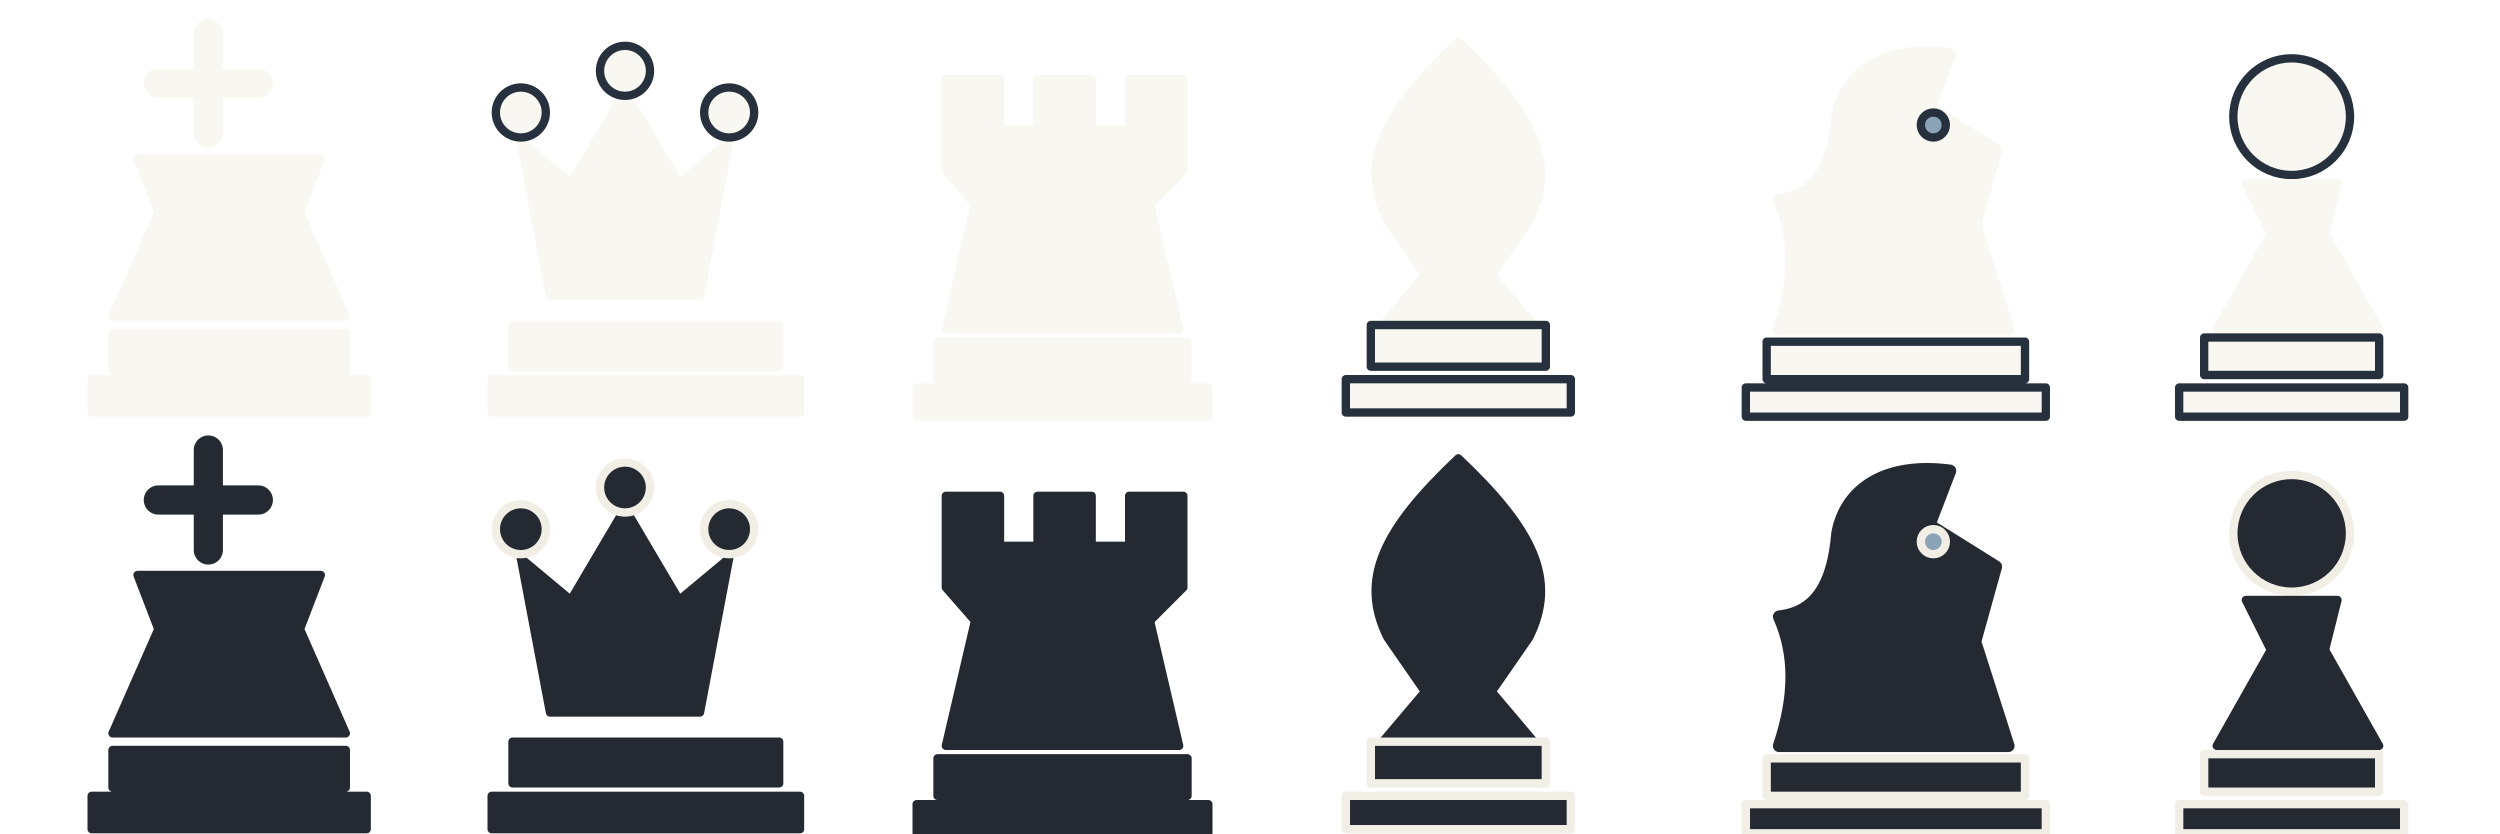
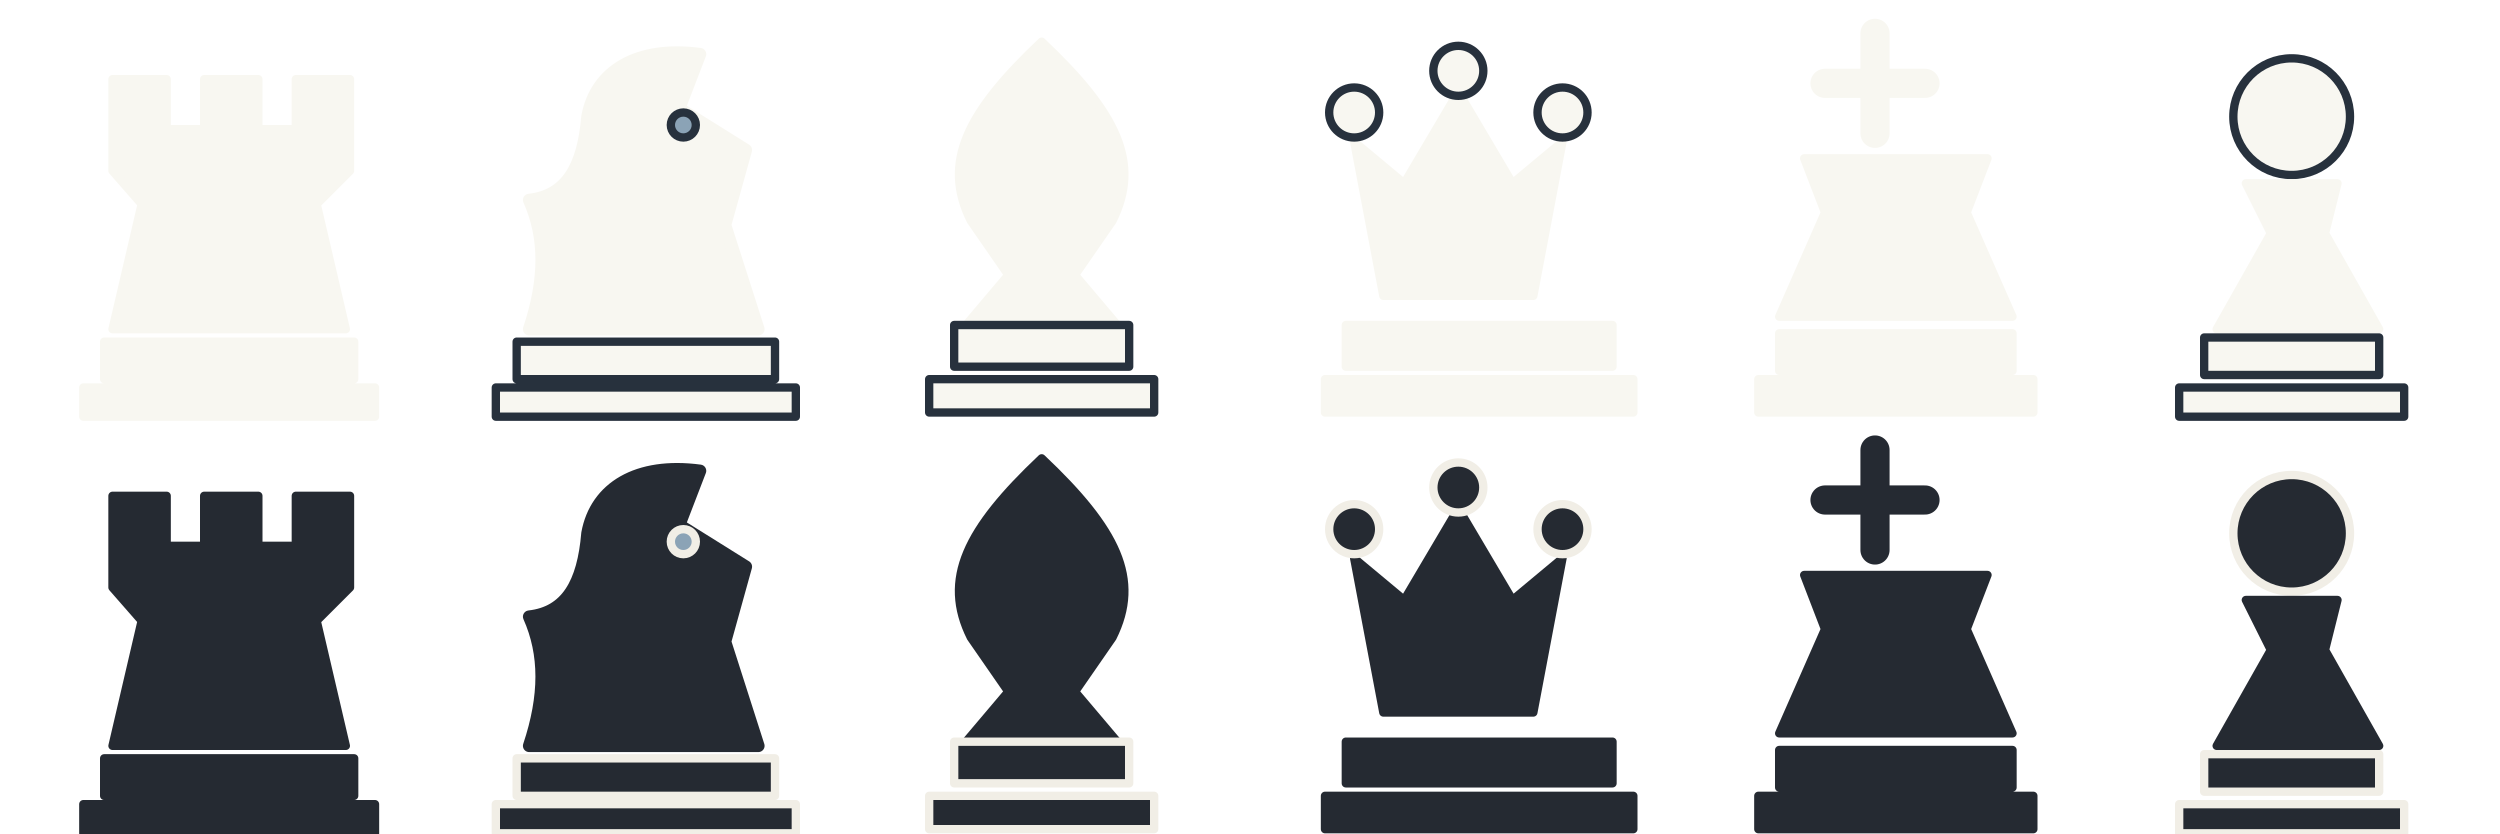
<svg xmlns="http://www.w3.org/2000/svg" viewBox="0 0 600 200">
  <defs>
    <g id="king">
      <path d="M45 8v24M33 20h24" fill="none" stroke="currentColor" stroke-width="7" stroke-linecap="round" />
      <path d="M28 38h44l-5 13 11 25H22l11-25zM22 80h56v9H22zM17 91h66v8H17z" fill="currentColor" stroke="currentColor" stroke-linejoin="round" stroke-width="2" />
    </g>
    <g id="queen">
      <path d="M20 34l12 10 13-22 13 22 12-10-7 37H27zM18 78h64v10H18zM13 91h74v8H13z" fill="currentColor" stroke="currentColor" stroke-width="2" stroke-linejoin="round" />
      <g fill="currentColor">
        <circle cx="20" cy="27" r="6" />
        <circle cx="45" cy="17" r="6" />
        <circle cx="70" cy="27" r="6" />
      </g>
    </g>
    <g id="rook">
      <path d="M22 19h13v12h9V19h13v12h9V19h13v22l-8 8 7 30H22l7-30-7-8zM20 82h60v9H20zM15 93h70v7H15z" fill="currentColor" stroke="currentColor" stroke-width="2" stroke-linejoin="round" />
    </g>
    <g id="bishop">
      <path d="M45 10c-18 17-24 29-17 43l9 13-11 13h38L53 66l9-13C69 39 63 27 45 10zM43 23l-8 22 14 10-7-32z" fill="currentColor" stroke="currentColor" stroke-width="2" stroke-linejoin="round" />
      <path d="M24 78h42v10H24zM18 91h54v8H18z" fill="currentColor" />
    </g>
    <g id="knight">
      <path d="M22 79c4-12 4-22 0-31 9-1 13-8 14-20 2-11 12-17 27-15l-5 13 16 10-5 18 8 25z" fill="currentColor" stroke="currentColor" stroke-width="3" stroke-linejoin="round" />
      <path d="M48 24l-7 9 13-2" fill="none" stroke="currentColor" stroke-width="3" />
      <circle cx="59" cy="30" r="3" fill="#8ba3b6" />
      <path d="M19 82h62v9H19zM14 93h72v7H14z" fill="currentColor" />
    </g>
    <g id="pawn">
      <circle cx="45" cy="28" r="14" fill="currentColor" />
      <path d="M34 44h22l-3 12 13 23H27l13-23z" fill="currentColor" stroke="currentColor" stroke-width="2" stroke-linejoin="round" />
      <path d="M24 81h42v9H24zM18 93h54v7H18z" fill="currentColor" />
    </g>
  </defs>
  <g color="#f8f7f1" stroke="#27313d" stroke-linejoin="round" stroke-width="2">
-     <use href="#king" x="5" y="0" />
-     <use href="#queen" x="105" y="0" />
-     <use href="#rook" x="205" y="0" />
-     <use href="#bishop" x="305" y="0" />
-     <use href="#knight" x="405" y="0" />
+     <use href="#rook" x="5" y="0" />
+     <use href="#knight" x="105" y="0" />
+     <use href="#bishop" x="205" y="0" />
+     <use href="#queen" x="305" y="0" />
+     <use href="#king" x="405" y="0" />
    <use href="#pawn" x="505" y="0" />
  </g>
  <g color="#252a32" stroke="#f1eee6" stroke-linejoin="round" stroke-width="2">
-     <use href="#king" x="5" y="100" />
-     <use href="#queen" x="105" y="100" />
-     <use href="#rook" x="205" y="100" />
-     <use href="#bishop" x="305" y="100" />
-     <use href="#knight" x="405" y="100" />
+     <use href="#rook" x="5" y="100" />
+     <use href="#knight" x="105" y="100" />
+     <use href="#bishop" x="205" y="100" />
+     <use href="#queen" x="305" y="100" />
+     <use href="#king" x="405" y="100" />
    <use href="#pawn" x="505" y="100" />
  </g>
</svg>
